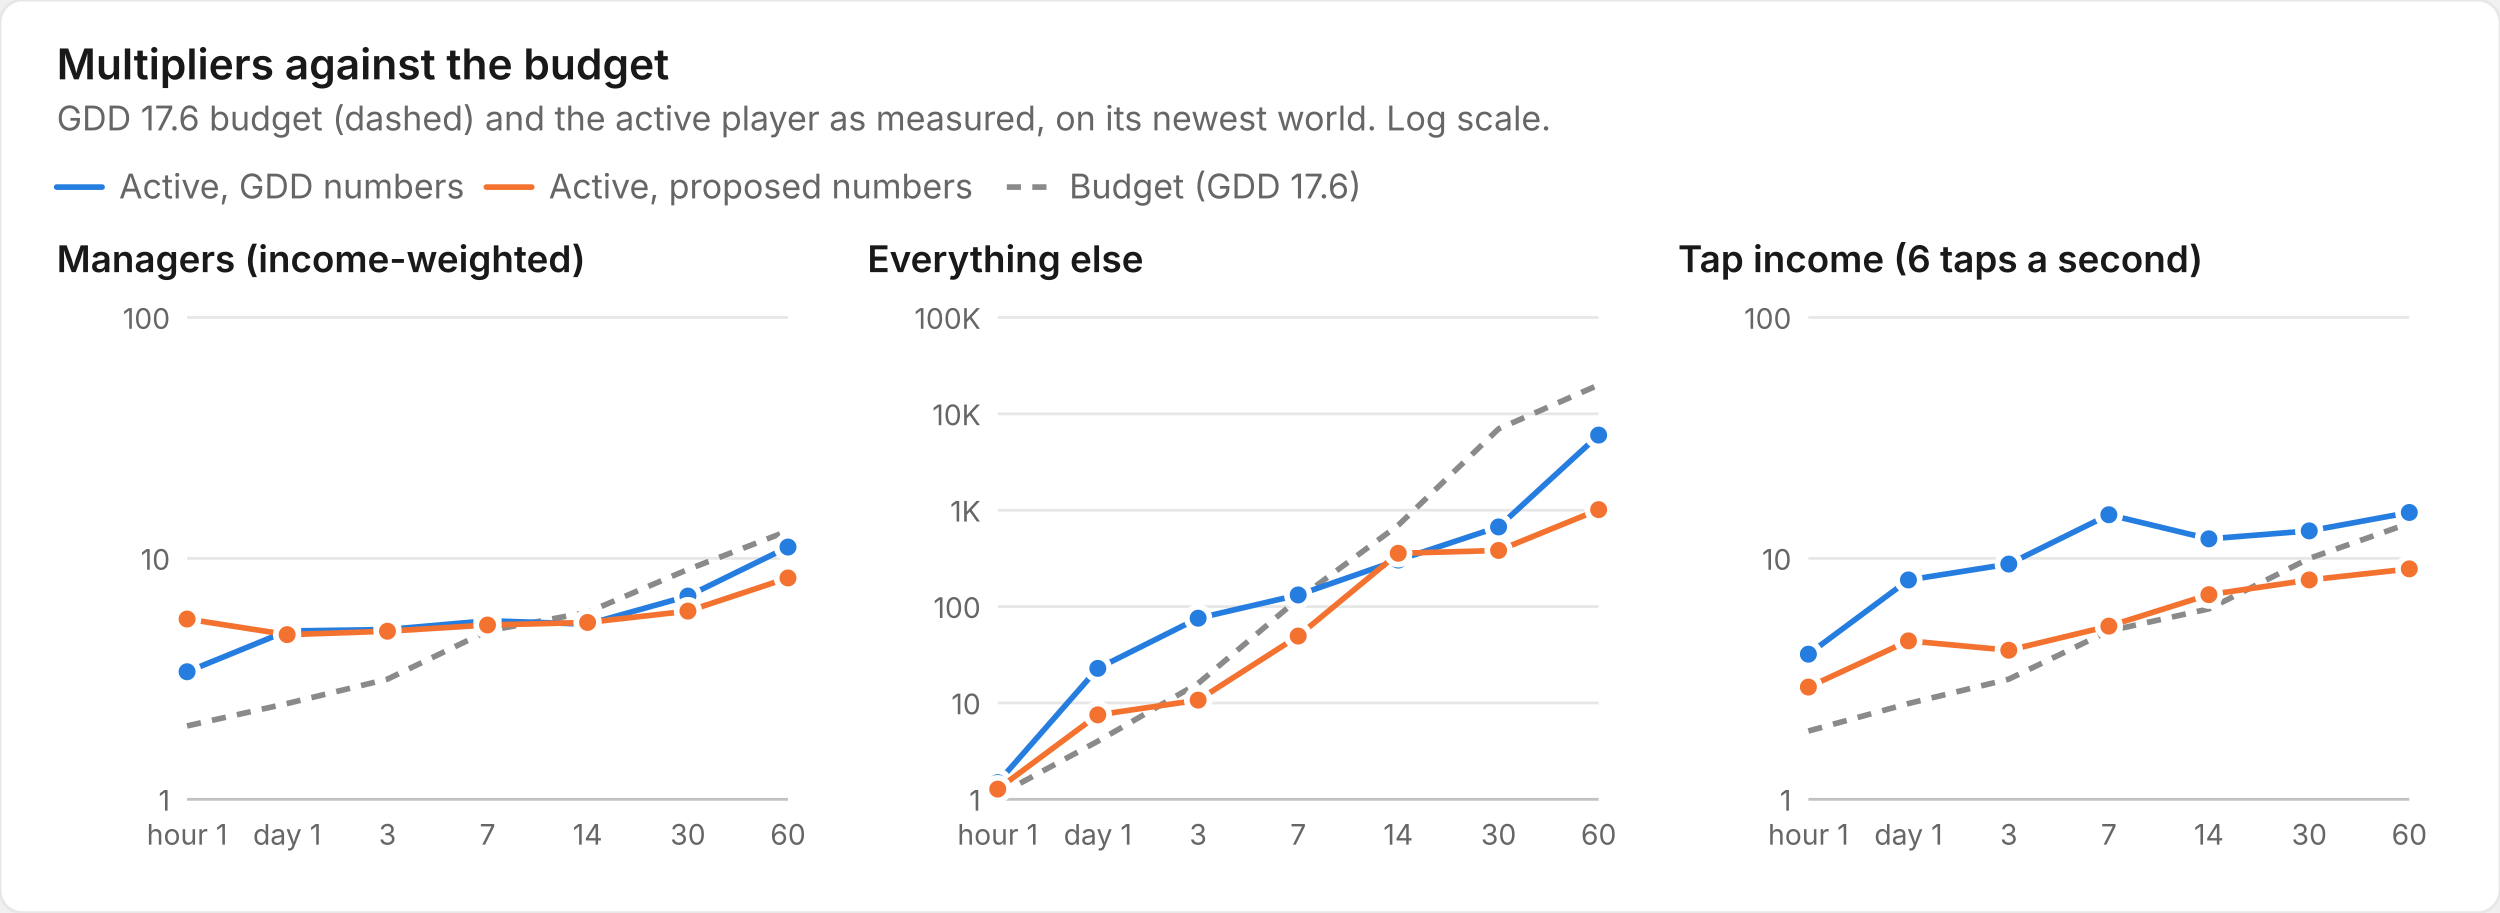
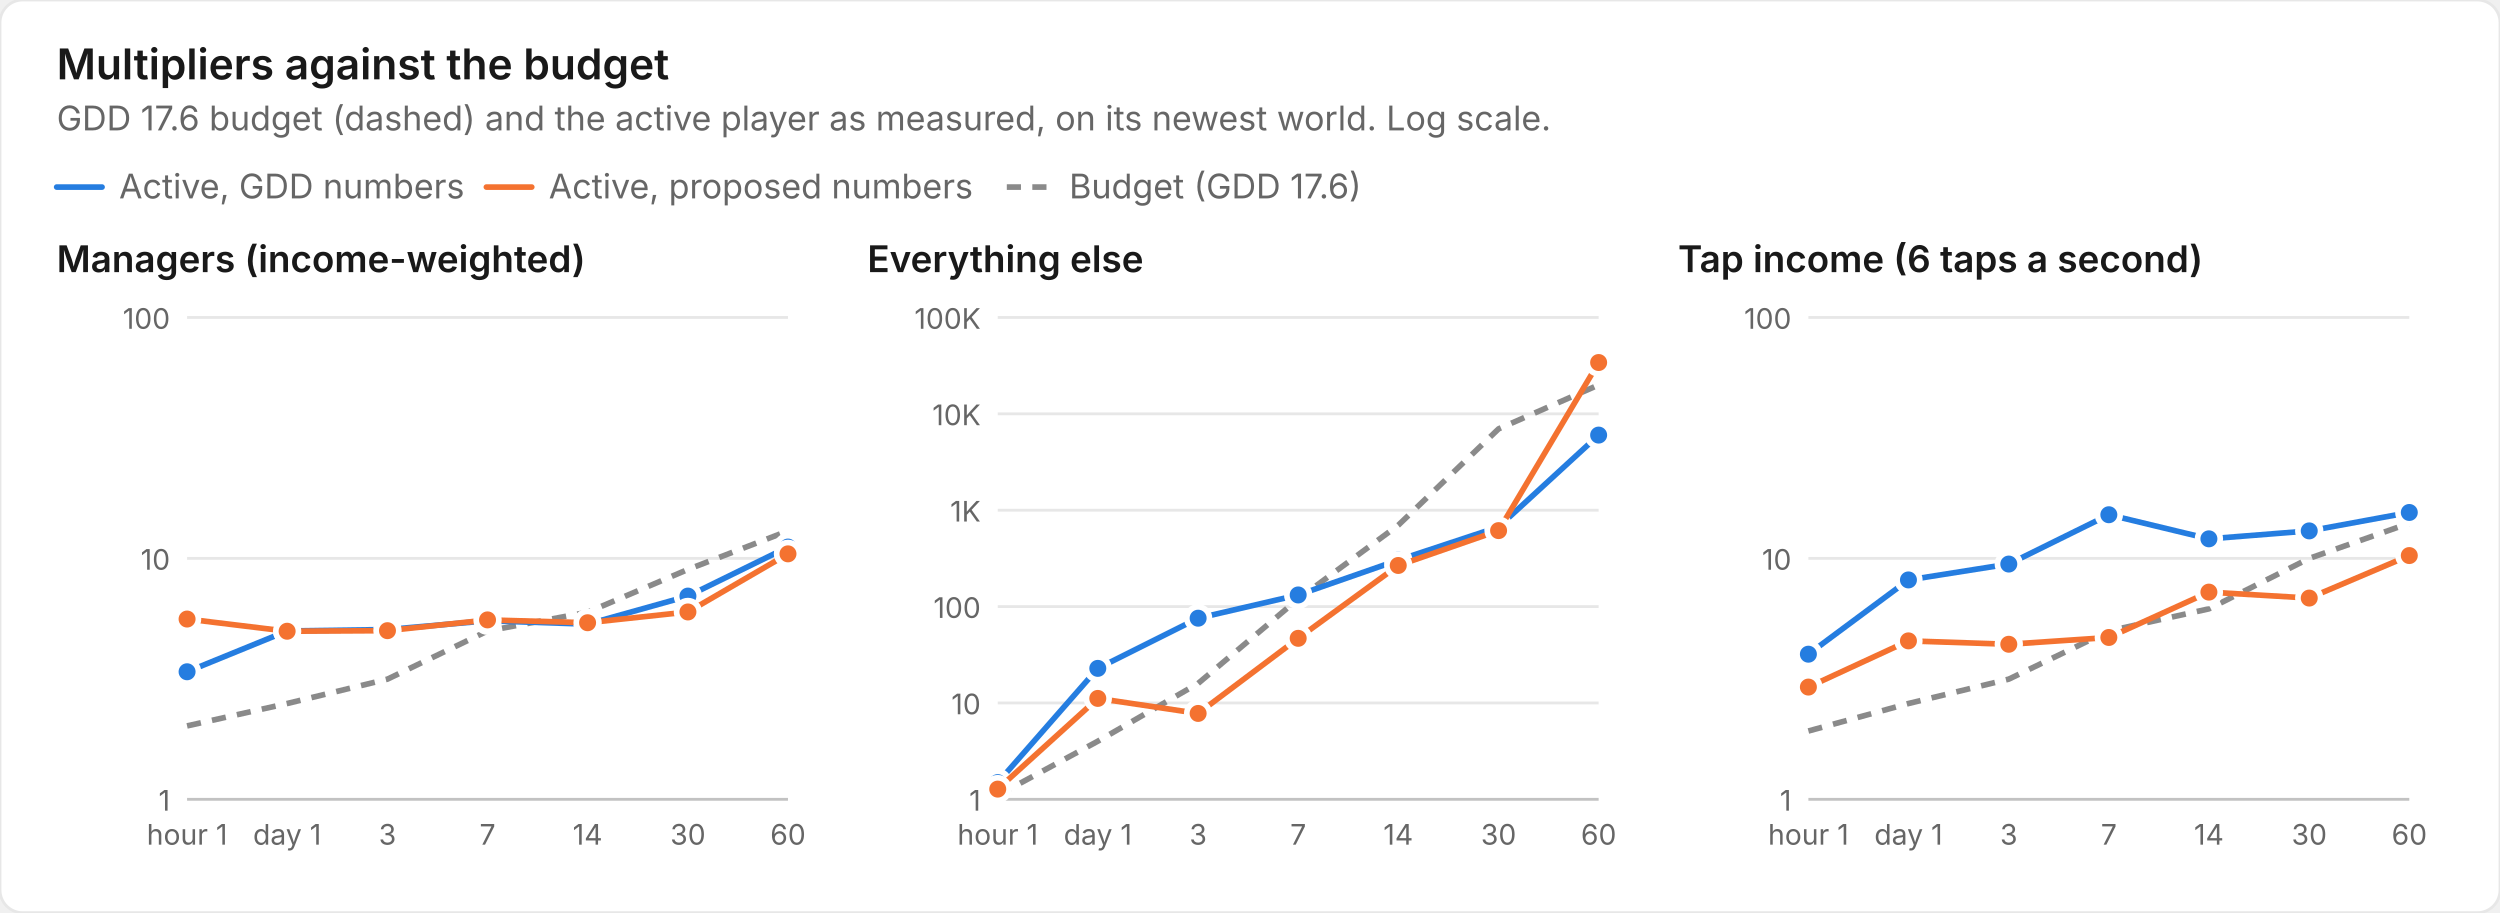
<svg xmlns="http://www.w3.org/2000/svg" viewBox="0 0 882 322" width="882" height="322" font-family="system-ui, -apple-system, &quot;Segoe UI&quot;, sans-serif" role="img">
  <rect width="882" height="322" rx="8" fill="#ffffff" stroke="#e7e7e7" />
  <text x="20" y="28" font-size="15" fill="#191919" text-anchor="start" font-weight="600">Multipliers against the budget</text>
  <text x="20" y="46" font-size="12" fill="#666666" text-anchor="start">GDD 17.6 budget (dashed) and the active player as measured, on its newest world. Log scale.</text>
  <line x1="20" y1="66" x2="36" y2="66" stroke="#257de0" stroke-width="2" stroke-linecap="round" />
  <text x="42" y="70" font-size="12" fill="#666666" text-anchor="start">Active, GDD numbers</text>
  <line x1="171.6" y1="66" x2="187.6" y2="66" stroke="#f47230" stroke-width="2" stroke-linecap="round" />
  <text x="193.6" y="70" font-size="12" fill="#666666" text-anchor="start">Active, proposed numbers</text>
  <line x1="355.2" y1="66" x2="371.2" y2="66" stroke="#8a8a8a" stroke-width="2" stroke-dasharray="5 4" />
  <text x="377.2" y="70" font-size="12" fill="#666666" text-anchor="start">Budget (GDD 17.6)</text>
  <text x="20" y="96" font-size="13" fill="#191919" text-anchor="start" font-weight="600">Managers (income-weighted)</text>
  <line x1="66" y1="282" x2="278" y2="282" stroke="#c2c2c2" />
  <text x="60" y="286" font-size="10" fill="#666666" text-anchor="end">1</text>
  <line x1="66" y1="197" x2="278" y2="197" stroke="#e7e7e7" />
  <text x="60" y="201" font-size="10" fill="#666666" text-anchor="end">10</text>
  <line x1="66" y1="112" x2="278" y2="112" stroke="#e7e7e7" />
  <text x="60" y="116" font-size="10" fill="#666666" text-anchor="end">100</text>
  <text x="66" y="298" font-size="10" fill="#666666" text-anchor="middle">hour 1</text>
  <text x="101.3" y="298" font-size="10" fill="#666666" text-anchor="middle">day 1</text>
  <text x="136.7" y="298" font-size="10" fill="#666666" text-anchor="middle">3</text>
  <text x="172" y="298" font-size="10" fill="#666666" text-anchor="middle">7</text>
  <text x="207.3" y="298" font-size="10" fill="#666666" text-anchor="middle">14</text>
  <text x="242.7" y="298" font-size="10" fill="#666666" text-anchor="middle">30</text>
  <text x="278" y="298" font-size="10" fill="#666666" text-anchor="middle">60</text>
  <path d="M66,256.1L101.3,248.2L136.7,239.6L172,222.6L207.3,216L242.7,200.9L278,187.3" fill="none" stroke="#8a8a8a" stroke-width="2" stroke-dasharray="5 4" stroke-linejoin="round" />
  <path d="M66,237L101.3,222.6L136.7,222.1L172,219L207.3,220.2L242.7,210.3L278,193" fill="none" stroke="#257de0" stroke-width="2" stroke-linejoin="round" />
  <circle cx="66" cy="237" r="4" fill="#257de0" stroke="#ffffff" stroke-width="2" />
  <circle cx="101.3" cy="222.6" r="4" fill="#257de0" stroke="#ffffff" stroke-width="2" />
  <circle cx="136.7" cy="222.1" r="4" fill="#257de0" stroke="#ffffff" stroke-width="2" />
  <circle cx="172" cy="219" r="4" fill="#257de0" stroke="#ffffff" stroke-width="2" />
  <circle cx="207.3" cy="220.2" r="4" fill="#257de0" stroke="#ffffff" stroke-width="2" />
  <circle cx="242.7" cy="210.3" r="4" fill="#257de0" stroke="#ffffff" stroke-width="2" />
  <circle cx="278" cy="193" r="4" fill="#257de0" stroke="#ffffff" stroke-width="2" />
-   <path d="M66,218.4L101.3,223.9L136.7,222.7L172,220.5L207.3,219.6L242.7,215.6L278,203.9" fill="none" stroke="#f47230" stroke-width="2" stroke-linejoin="round" />
+   <path d="M66,218.4L101.3,222.7L136.7,222.5L172,218.7L207.3,219.7L242.7,215.9L278,195.4" fill="none" stroke="#f47230" stroke-width="2" stroke-linejoin="round" />
  <circle cx="66" cy="218.4" r="4" fill="#f47230" stroke="#ffffff" stroke-width="2" />
-   <circle cx="101.3" cy="223.9" r="4" fill="#f47230" stroke="#ffffff" stroke-width="2" />
-   <circle cx="136.7" cy="222.7" r="4" fill="#f47230" stroke="#ffffff" stroke-width="2" />
-   <circle cx="172" cy="220.5" r="4" fill="#f47230" stroke="#ffffff" stroke-width="2" />
-   <circle cx="207.3" cy="219.6" r="4" fill="#f47230" stroke="#ffffff" stroke-width="2" />
-   <circle cx="242.7" cy="215.6" r="4" fill="#f47230" stroke="#ffffff" stroke-width="2" />
-   <circle cx="278" cy="203.9" r="4" fill="#f47230" stroke="#ffffff" stroke-width="2" />
+   <circle cx="101.3" cy="222.7" r="4" fill="#f47230" stroke="#ffffff" stroke-width="2" />
+   <circle cx="136.7" cy="222.5" r="4" fill="#f47230" stroke="#ffffff" stroke-width="2" />
+   <circle cx="172" cy="218.7" r="4" fill="#f47230" stroke="#ffffff" stroke-width="2" />
+   <circle cx="207.3" cy="219.7" r="4" fill="#f47230" stroke="#ffffff" stroke-width="2" />
+   <circle cx="242.7" cy="215.9" r="4" fill="#f47230" stroke="#ffffff" stroke-width="2" />
+   <circle cx="278" cy="195.4" r="4" fill="#f47230" stroke="#ffffff" stroke-width="2" />
  <text x="306" y="96" font-size="13" fill="#191919" text-anchor="start" font-weight="600">Everything else</text>
  <line x1="352" y1="282" x2="564" y2="282" stroke="#c2c2c2" />
  <text x="346" y="286" font-size="10" fill="#666666" text-anchor="end">1</text>
  <line x1="352" y1="248" x2="564" y2="248" stroke="#e7e7e7" />
  <text x="346" y="252" font-size="10" fill="#666666" text-anchor="end">10</text>
  <line x1="352" y1="214" x2="564" y2="214" stroke="#e7e7e7" />
  <text x="346" y="218" font-size="10" fill="#666666" text-anchor="end">100</text>
  <line x1="352" y1="180" x2="564" y2="180" stroke="#e7e7e7" />
  <text x="346" y="184" font-size="10" fill="#666666" text-anchor="end">1K</text>
  <line x1="352" y1="146" x2="564" y2="146" stroke="#e7e7e7" />
  <text x="346" y="150" font-size="10" fill="#666666" text-anchor="end">10K</text>
  <line x1="352" y1="112" x2="564" y2="112" stroke="#e7e7e7" />
  <text x="346" y="116" font-size="10" fill="#666666" text-anchor="end">100K</text>
  <text x="352" y="298" font-size="10" fill="#666666" text-anchor="middle">hour 1</text>
  <text x="387.3" y="298" font-size="10" fill="#666666" text-anchor="middle">day 1</text>
  <text x="422.7" y="298" font-size="10" fill="#666666" text-anchor="middle">3</text>
  <text x="458" y="298" font-size="10" fill="#666666" text-anchor="middle">7</text>
  <text x="493.3" y="298" font-size="10" fill="#666666" text-anchor="middle">14</text>
  <text x="528.7" y="298" font-size="10" fill="#666666" text-anchor="middle">30</text>
  <text x="564" y="298" font-size="10" fill="#666666" text-anchor="middle">60</text>
  <path d="M352,280.6L387.3,261.5L422.7,241.1L458,211.3L493.3,185.3L528.7,151.3L564,135.8" fill="none" stroke="#8a8a8a" stroke-width="2" stroke-dasharray="5 4" stroke-linejoin="round" />
  <path d="M352,276.1L387.3,235.8L422.7,218.1L458,209.9L493.3,197.6L528.7,185.9L564,153.5" fill="none" stroke="#257de0" stroke-width="2" stroke-linejoin="round" />
  <circle cx="352" cy="276.1" r="4" fill="#257de0" stroke="#ffffff" stroke-width="2" />
  <circle cx="387.3" cy="235.8" r="4" fill="#257de0" stroke="#ffffff" stroke-width="2" />
  <circle cx="422.7" cy="218.1" r="4" fill="#257de0" stroke="#ffffff" stroke-width="2" />
  <circle cx="458" cy="209.9" r="4" fill="#257de0" stroke="#ffffff" stroke-width="2" />
  <circle cx="493.3" cy="197.6" r="4" fill="#257de0" stroke="#ffffff" stroke-width="2" />
  <circle cx="528.7" cy="185.9" r="4" fill="#257de0" stroke="#ffffff" stroke-width="2" />
  <circle cx="564" cy="153.5" r="4" fill="#257de0" stroke="#ffffff" stroke-width="2" />
-   <path d="M352,278.4L387.3,252.2L422.7,247L458,224.4L493.3,195.2L528.7,194.2L564,179.8" fill="none" stroke="#f47230" stroke-width="2" stroke-linejoin="round" />
+   <path d="M352,278.4L387.3,246.4L422.7,251.7L458,225.2L493.3,199.5L528.7,187.2L564,127.9" fill="none" stroke="#f47230" stroke-width="2" stroke-linejoin="round" />
  <circle cx="352" cy="278.4" r="4" fill="#f47230" stroke="#ffffff" stroke-width="2" />
-   <circle cx="387.3" cy="252.2" r="4" fill="#f47230" stroke="#ffffff" stroke-width="2" />
-   <circle cx="422.7" cy="247" r="4" fill="#f47230" stroke="#ffffff" stroke-width="2" />
-   <circle cx="458" cy="224.4" r="4" fill="#f47230" stroke="#ffffff" stroke-width="2" />
-   <circle cx="493.3" cy="195.2" r="4" fill="#f47230" stroke="#ffffff" stroke-width="2" />
-   <circle cx="528.7" cy="194.2" r="4" fill="#f47230" stroke="#ffffff" stroke-width="2" />
-   <circle cx="564" cy="179.8" r="4" fill="#f47230" stroke="#ffffff" stroke-width="2" />
+   <circle cx="387.3" cy="246.4" r="4" fill="#f47230" stroke="#ffffff" stroke-width="2" />
+   <circle cx="422.7" cy="251.7" r="4" fill="#f47230" stroke="#ffffff" stroke-width="2" />
+   <circle cx="458" cy="225.2" r="4" fill="#f47230" stroke="#ffffff" stroke-width="2" />
+   <circle cx="493.3" cy="199.5" r="4" fill="#f47230" stroke="#ffffff" stroke-width="2" />
+   <circle cx="528.7" cy="187.2" r="4" fill="#f47230" stroke="#ffffff" stroke-width="2" />
+   <circle cx="564" cy="127.9" r="4" fill="#f47230" stroke="#ffffff" stroke-width="2" />
  <text x="592" y="96" font-size="13" fill="#191919" text-anchor="start" font-weight="600">Tap income (6 taps a second)</text>
  <line x1="638" y1="282" x2="850" y2="282" stroke="#c2c2c2" />
  <text x="632" y="286" font-size="10" fill="#666666" text-anchor="end">1</text>
  <line x1="638" y1="197" x2="850" y2="197" stroke="#e7e7e7" />
  <text x="632" y="201" font-size="10" fill="#666666" text-anchor="end">10</text>
  <line x1="638" y1="112" x2="850" y2="112" stroke="#e7e7e7" />
  <text x="632" y="116" font-size="10" fill="#666666" text-anchor="end">100</text>
  <text x="638" y="298" font-size="10" fill="#666666" text-anchor="middle">hour 1</text>
  <text x="673.3" y="298" font-size="10" fill="#666666" text-anchor="middle">day 1</text>
  <text x="708.7" y="298" font-size="10" fill="#666666" text-anchor="middle">3</text>
  <text x="744" y="298" font-size="10" fill="#666666" text-anchor="middle">7</text>
  <text x="779.3" y="298" font-size="10" fill="#666666" text-anchor="middle">14</text>
  <text x="814.7" y="298" font-size="10" fill="#666666" text-anchor="middle">30</text>
  <text x="850" y="298" font-size="10" fill="#666666" text-anchor="middle">60</text>
  <path d="M638,257.9L673.3,248.2L708.7,239.6L744,222.6L779.3,214.8L814.7,197L850,184.6" fill="none" stroke="#8a8a8a" stroke-width="2" stroke-dasharray="5 4" stroke-linejoin="round" />
  <path d="M638,230.8L673.3,204.6L708.7,199L744,181.6L779.3,190.1L814.7,187.3L850,180.8" fill="none" stroke="#257de0" stroke-width="2" stroke-linejoin="round" />
  <circle cx="638" cy="230.8" r="4" fill="#257de0" stroke="#ffffff" stroke-width="2" />
  <circle cx="673.3" cy="204.6" r="4" fill="#257de0" stroke="#ffffff" stroke-width="2" />
  <circle cx="708.7" cy="199" r="4" fill="#257de0" stroke="#ffffff" stroke-width="2" />
  <circle cx="744" cy="181.6" r="4" fill="#257de0" stroke="#ffffff" stroke-width="2" />
  <circle cx="779.3" cy="190.1" r="4" fill="#257de0" stroke="#ffffff" stroke-width="2" />
  <circle cx="814.7" cy="187.3" r="4" fill="#257de0" stroke="#ffffff" stroke-width="2" />
  <circle cx="850" cy="180.8" r="4" fill="#257de0" stroke="#ffffff" stroke-width="2" />
-   <path d="M638,242.4L673.3,226.1L708.7,229.4L744,220.9L779.3,209.8L814.7,204.6L850,200.7" fill="none" stroke="#f47230" stroke-width="2" stroke-linejoin="round" />
+   <path d="M638,242.4L673.3,226.1L708.7,227.3L744,224.9L779.3,208.9L814.7,211L850,196" fill="none" stroke="#f47230" stroke-width="2" stroke-linejoin="round" />
  <circle cx="638" cy="242.4" r="4" fill="#f47230" stroke="#ffffff" stroke-width="2" />
  <circle cx="673.3" cy="226.1" r="4" fill="#f47230" stroke="#ffffff" stroke-width="2" />
-   <circle cx="708.7" cy="229.4" r="4" fill="#f47230" stroke="#ffffff" stroke-width="2" />
-   <circle cx="744" cy="220.9" r="4" fill="#f47230" stroke="#ffffff" stroke-width="2" />
-   <circle cx="779.3" cy="209.8" r="4" fill="#f47230" stroke="#ffffff" stroke-width="2" />
-   <circle cx="814.7" cy="204.6" r="4" fill="#f47230" stroke="#ffffff" stroke-width="2" />
-   <circle cx="850" cy="200.7" r="4" fill="#f47230" stroke="#ffffff" stroke-width="2" />
+   <circle cx="708.7" cy="227.3" r="4" fill="#f47230" stroke="#ffffff" stroke-width="2" />
+   <circle cx="744" cy="224.9" r="4" fill="#f47230" stroke="#ffffff" stroke-width="2" />
+   <circle cx="779.3" cy="208.9" r="4" fill="#f47230" stroke="#ffffff" stroke-width="2" />
+   <circle cx="814.7" cy="211" r="4" fill="#f47230" stroke="#ffffff" stroke-width="2" />
+   <circle cx="850" cy="196" r="4" fill="#f47230" stroke="#ffffff" stroke-width="2" />
</svg>
